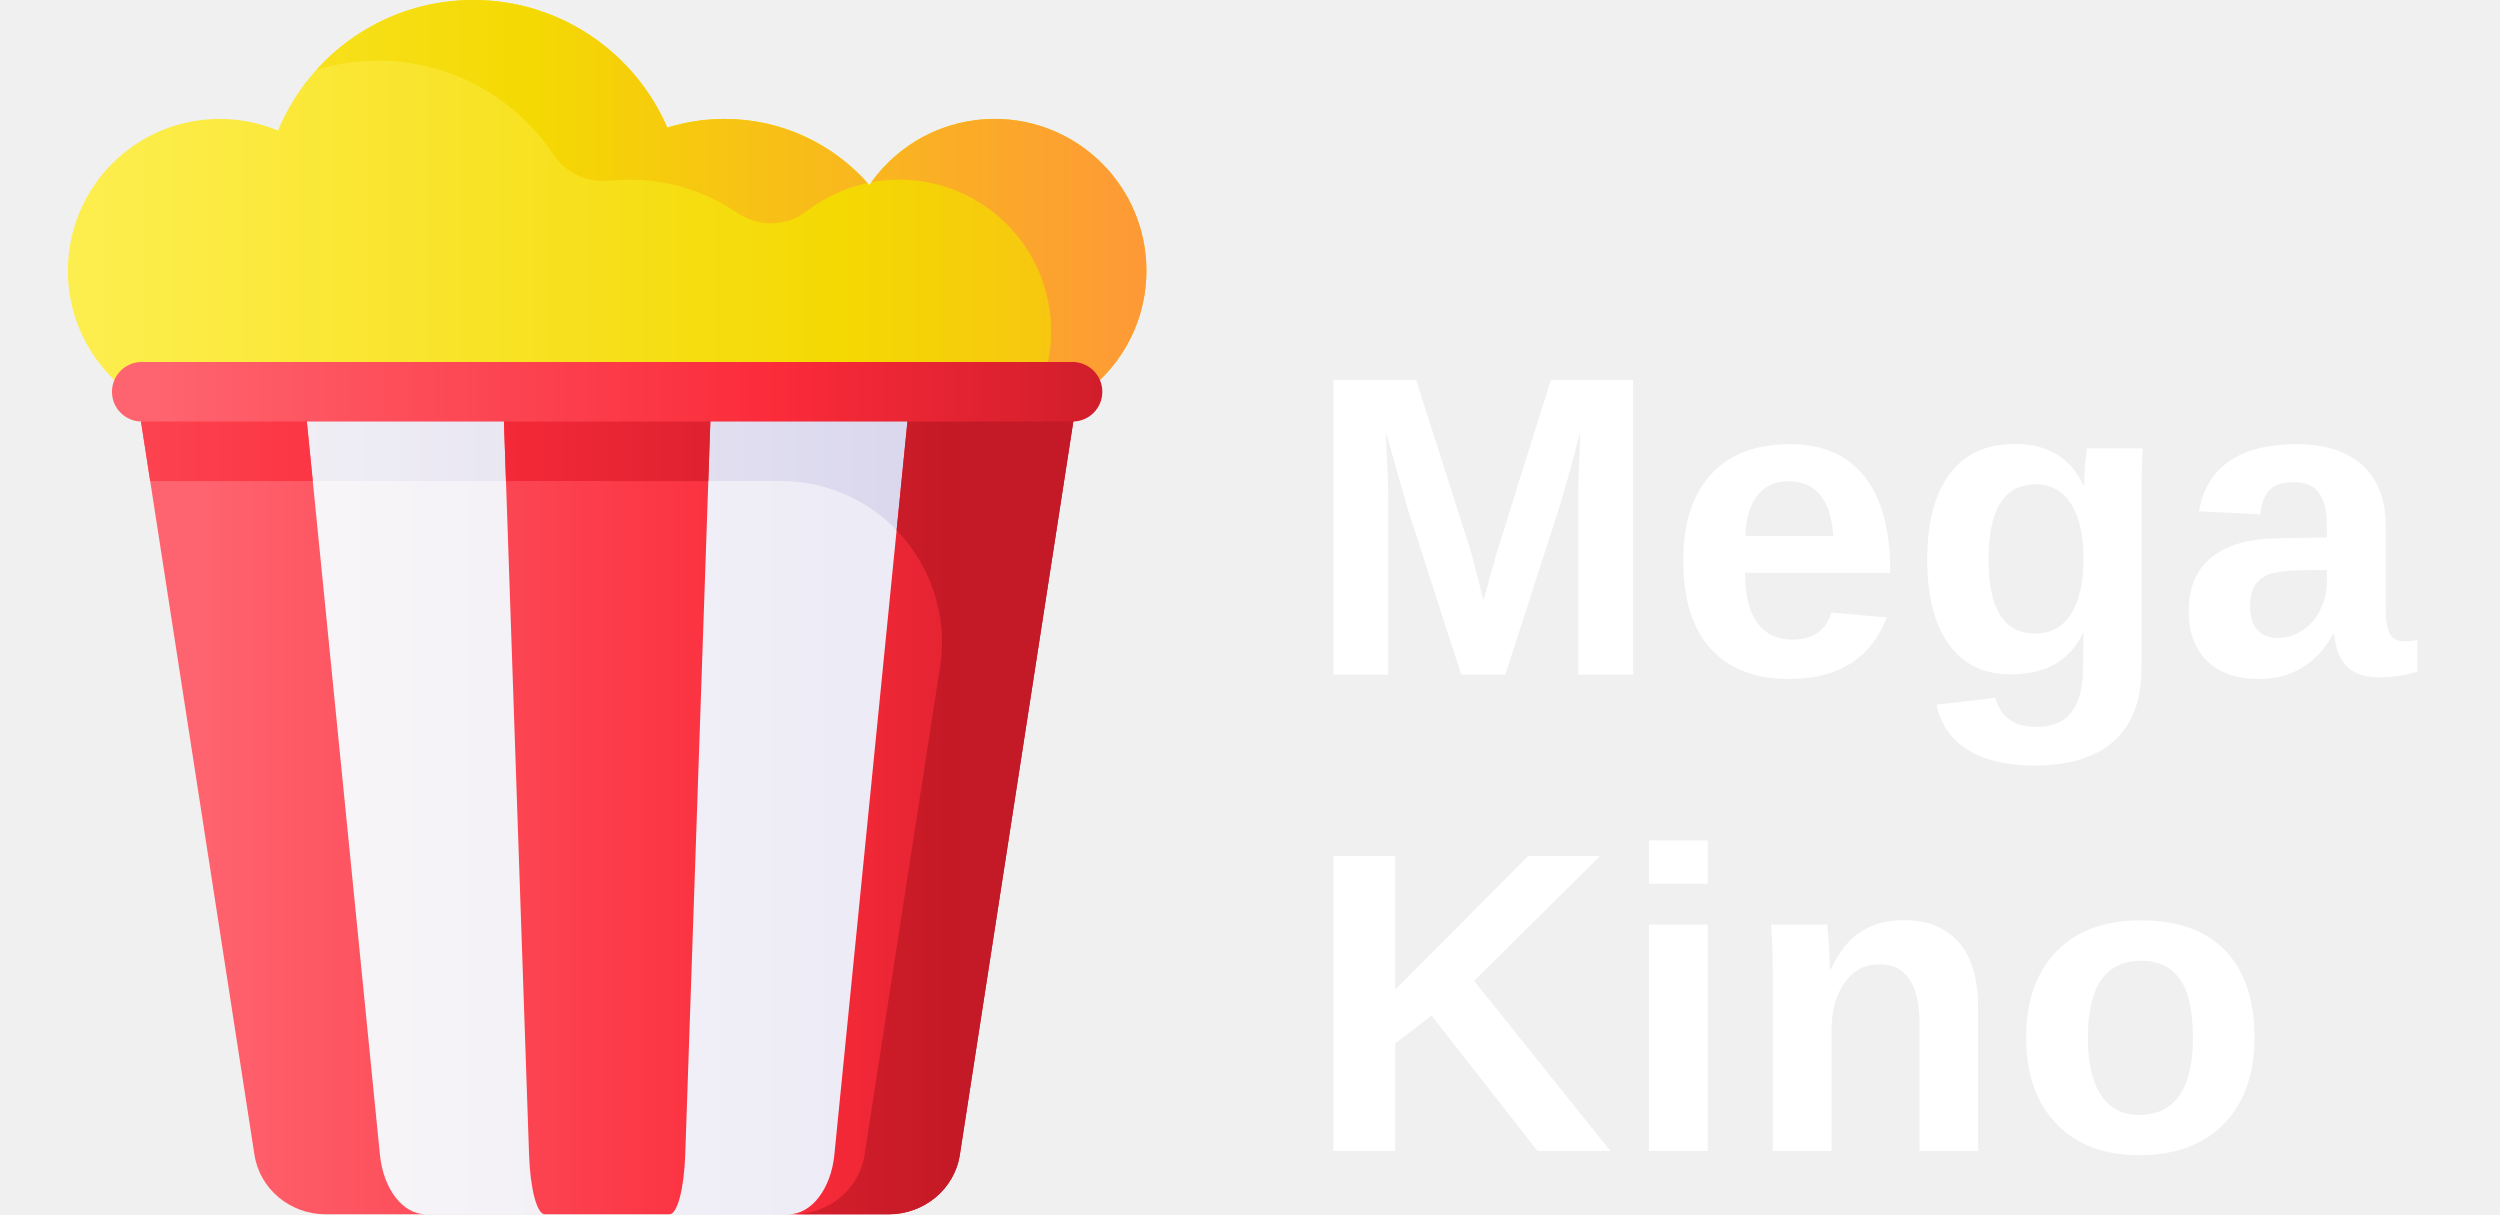
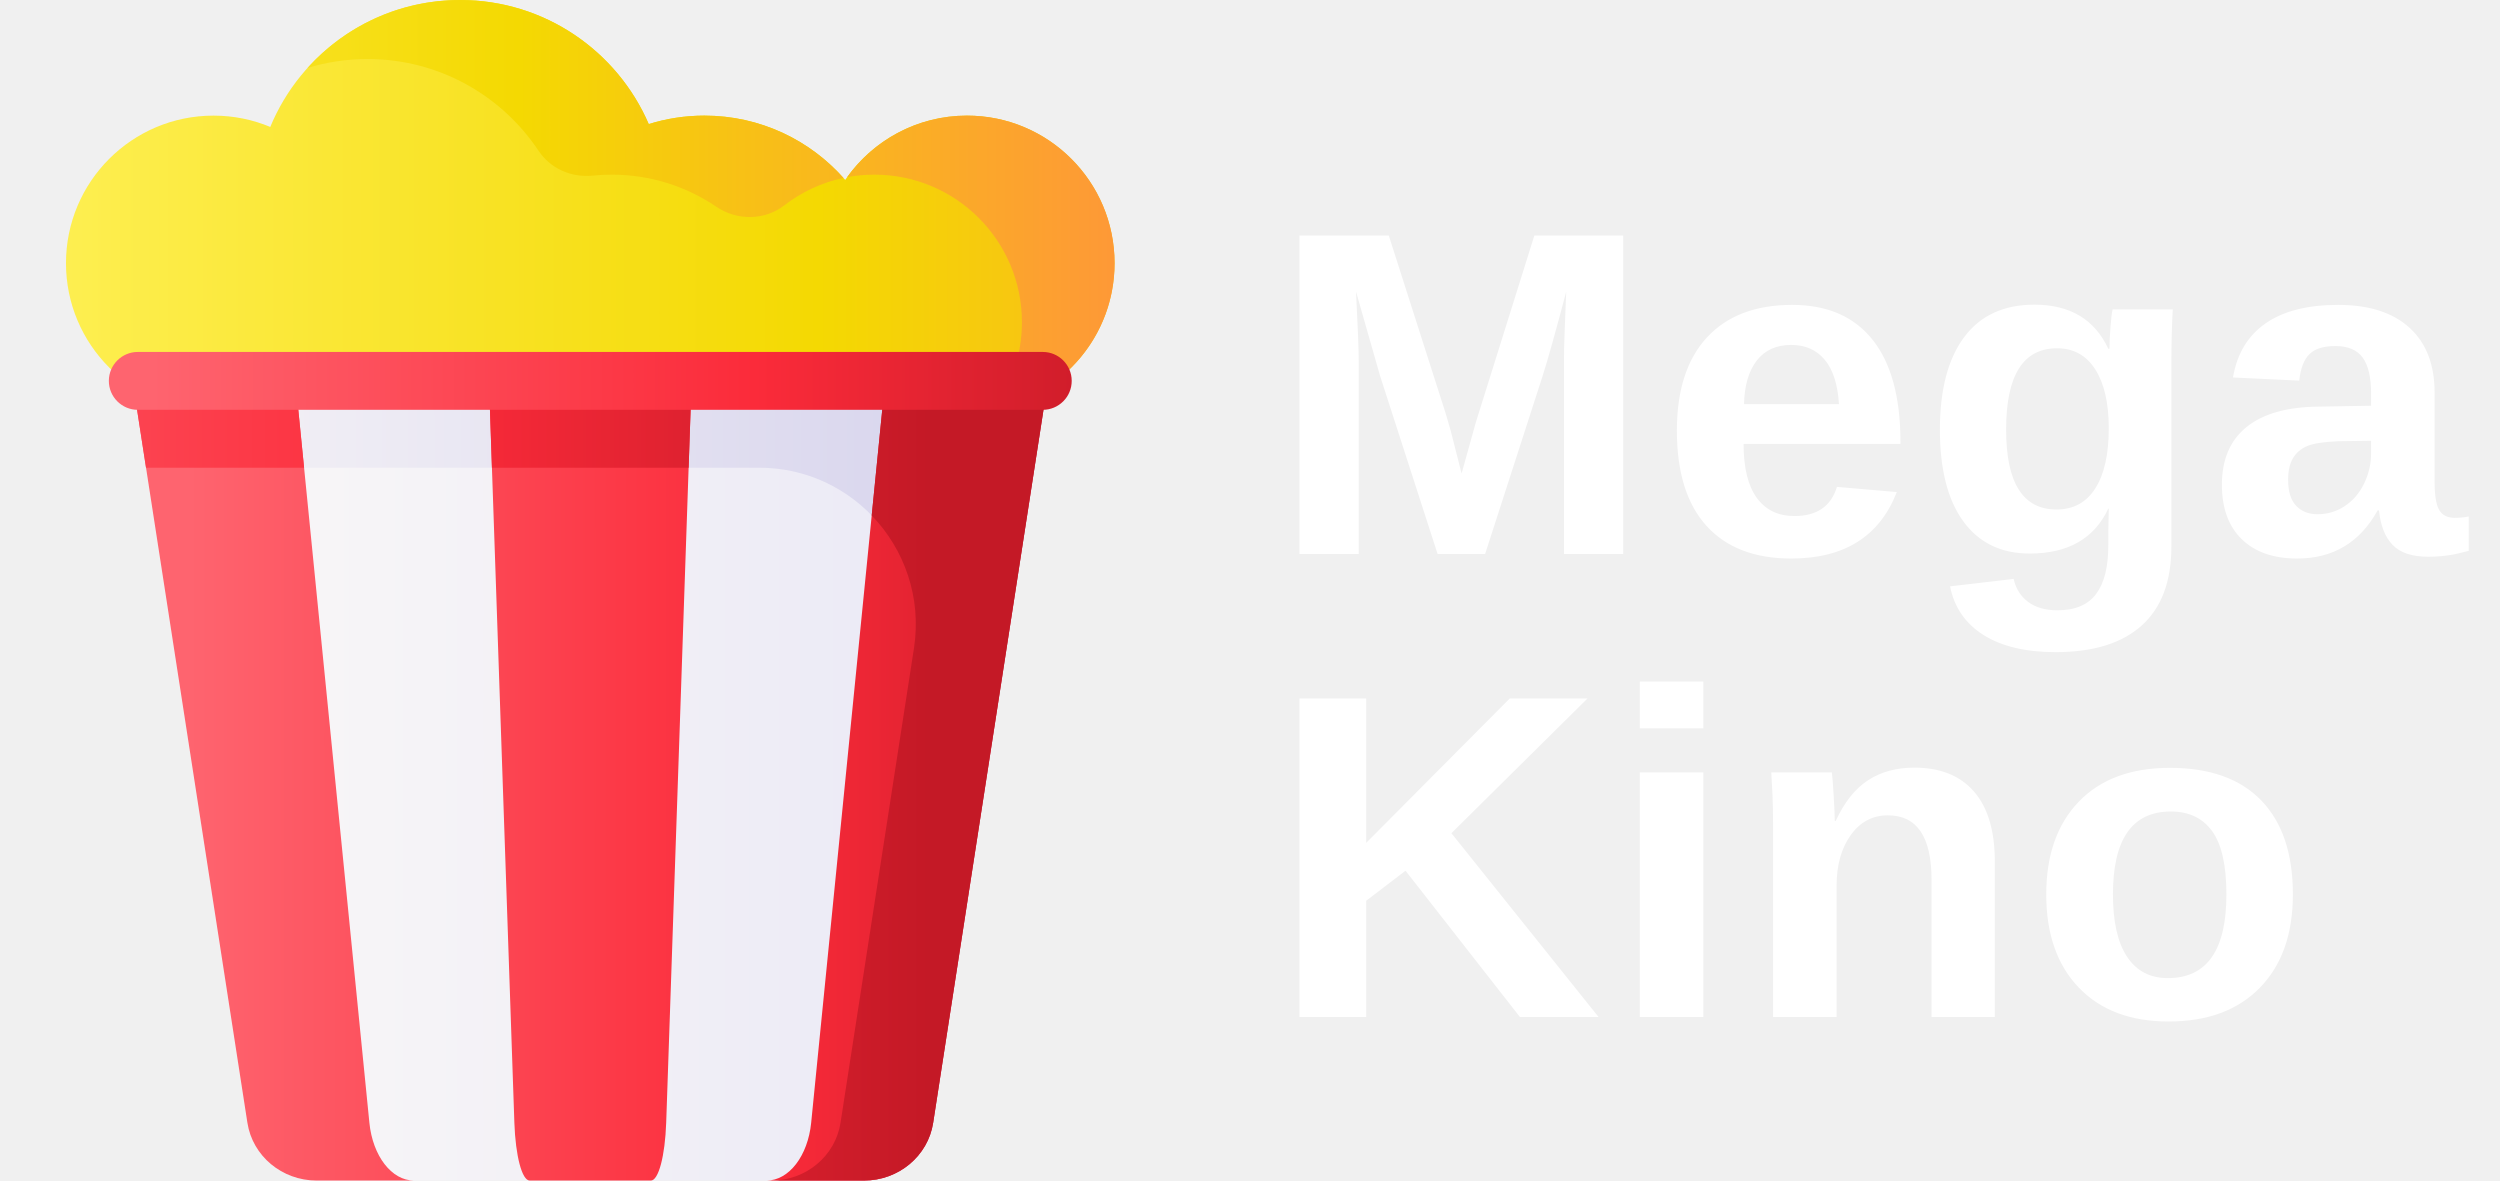
- <svg xmlns="http://www.w3.org/2000/svg" xmlns:xlink="http://www.w3.org/1999/xlink" id="Capa_1" enable-background="new 0 0 510 510" height="510" viewBox="0 0 1050 510" width="1050">
+ <svg xmlns="http://www.w3.org/2000/svg" xmlns:xlink="http://www.w3.org/1999/xlink" id="Capa_1" enable-background="new 0 0 510 510" height="510" viewBox="0 0 1080 510" width="1080">
  <linearGradient id="lg1">
    <stop offset="0" stop-color="#fef056" />
    <stop offset=".521" stop-color="#f4d902" />
    <stop offset="1" stop-color="#fe9738" />
  </linearGradient>
  <linearGradient id="SVGID_1_" gradientUnits="userSpaceOnUse" x1="4.232" x2="673.984" xlink:href="#lg1" y1="105.538" y2="105.538" />
  <linearGradient id="SVGID_2_" gradientUnits="userSpaceOnUse" x1="-64" x2="488.36" xlink:href="#lg1" y1="46.881" y2="46.881" />
  <linearGradient id="SVGID_3_" gradientUnits="userSpaceOnUse" x1="-64" x2="488.36" xlink:href="#lg1" y1="113.142" y2="113.142" />
  <linearGradient id="SVGID_4_" gradientUnits="userSpaceOnUse" x1="34.921" x2="487.594" y1="336.375" y2="336.375">
    <stop offset="0" stop-color="#f8f6f7" />
    <stop offset=".179" stop-color="#f8f6f7" />
    <stop offset="1" stop-color="#e7e6f5" />
  </linearGradient>
  <linearGradient id="SVGID_5_" gradientUnits="userSpaceOnUse" x1="34.921" x2="487.594" y1="336.375" y2="336.375">
    <stop offset="0" stop-color="#f8f6f7" />
    <stop offset="1" stop-color="#d1ceeb" />
  </linearGradient>
  <linearGradient id="lg2">
    <stop offset="0" stop-color="#fe646f" />
    <stop offset=".593" stop-color="#fb2b3a" />
    <stop offset="1" stop-color="#c41926" />
  </linearGradient>
  <linearGradient id="SVGID_6_" gradientUnits="userSpaceOnUse" x1="81.652" x2="498.405" xlink:href="#lg2" y1="336.375" y2="336.375" />
  <linearGradient id="SVGID_9_" gradientUnits="userSpaceOnUse" x1="-123" x2="401.421" xlink:href="#lg2" y1="182.4" y2="182.4" />
  <linearGradient id="SVGID_11_" gradientUnits="userSpaceOnUse" x1="-123" x2="401.421" xlink:href="#lg2" y1="336.375" y2="336.375" />
  <linearGradient id="SVGID_12_" gradientUnits="userSpaceOnUse" x1="65.744" x2="505" xlink:href="#lg2" y1="164.544" y2="164.544" />
  <g>
    <g>
      <path d="m417.747 49.947c-21.855 0-41.134 11.003-52.619 27.766-14.771-17.001-36.533-27.766-60.823-27.766-8.376 0-16.452 1.28-24.047 3.652-13.606-31.529-44.969-53.599-81.491-53.599-36.997 0-68.699 22.648-82.013 54.834-7.544-3.144-15.818-4.887-24.502-4.887-35.206 0-63.747 28.54-63.747 63.747s28.54 63.747 63.747 63.747c19.207 0 36.417-8.507 48.104-21.944 15.606 13.662 36.04 21.944 58.41 21.944 12.577 0 24.539-2.623 35.379-7.342 13.83 24.457 40.058 40.978 70.159 40.978 32.777 0 60.962-19.585 73.544-47.681 10.923 8.78 24.792 14.045 39.898 14.045 35.206 0 63.747-28.54 63.747-63.747s-28.539-63.747-63.746-63.747z" fill="url(#SVGID_1_)" />
      <g>
        <path d="m304.305 49.947c-8.376 0-16.452 1.28-24.047 3.652-13.606-31.529-44.969-53.599-81.491-53.599-26.162 0-49.667 11.335-65.904 29.349 8.19-2.495 16.878-3.847 25.884-3.847 30.846 0 58.011 15.743 73.908 39.631 5.119 7.693 14.169 11.674 23.361 10.736 2.719-.278 5.477-.42 8.269-.42 16.732 0 32.264 5.108 45.138 13.843 8.945 6.07 20.825 6.034 29.381-.573 7.401-5.715 16.092-9.839 25.563-11.86-14.752-16.504-36.183-26.912-60.062-26.912z" fill="url(#SVGID_2_)" />
        <path d="m417.747 49.947c-21.338 0-40.217 10.492-51.787 26.59 3.814-.712 7.746-1.088 11.767-1.088 35.206 0 63.747 28.54 63.747 63.747 0 13.862-4.439 26.681-11.953 37.141 29.579-5.526 51.973-31.461 51.973-62.643 0-35.206-28.54-63.747-63.747-63.747z" fill="url(#SVGID_3_)" />
      </g>
    </g>
    <path d="m57 162.75 49.87 322.278c2.222 14.354 14.933 24.972 29.895 24.972h236.469c14.962 0 27.674-10.618 29.895-24.972l49.871-322.278z" fill="url(#SVGID_4_)" />
    <path d="m453 162.75-49.87 322.28c-2.22 14.35-14.93 24.97-29.9 24.97h-40.02c14.97 0 27.68-10.62 29.9-24.97l31.713-204.935c6.348-41.024-25.385-78.045-66.897-78.045h-264.846l-6.08-39.3z" fill="url(#SVGID_5_)" />
    <g fill="url(#SVGID_6_)">
      <path d="m222.208 485.028c.492 14.354 3.306 24.972 6.618 24.972h52.349c3.312 0 6.126-10.618 6.618-24.972l11.04-322.278h-87.665z" />
      <path d="m159.573 485.028-32.128-322.278h-70.445l49.87 322.278c2.222 14.354 14.933 24.972 29.895 24.972h42.066c-9.638 0-17.827-10.618-19.258-24.972z" />
      <path d="m382.555 162.75-32.127 322.278c-1.431 14.354-9.62 24.972-19.259 24.972h42.066c14.962 0 27.674-10.618 29.895-24.972l49.87-322.278z" />
    </g>
    <g>
      <path d="m212.514 202.05h84.972l1.347-39.3h-87.666z" fill="url(#SVGID_9_)" />
      <path d="m57 162.75 6.081 39.3h68.282l-3.918-39.3z" fill="url(#SVGID_9_)" />
      <path d="m382.555 162.75-5.975 59.941c14.107 14.603 21.645 35.425 18.244 57.403l-31.714 204.936c-2.22 14.35-14.93 24.97-29.9 24.97h40.025c14.962 0 27.674-10.618 29.895-24.972l49.87-322.278z" fill="url(#SVGID_11_)" />
    </g>
    <path d="m450.478 152.044h-390.956c-6.903 0-12.5 5.597-12.5 12.5s5.597 12.5 12.5 12.5h390.957c6.903 0 12.5-5.597 12.5-12.5s-5.597-12.5-12.501-12.5z" fill="url(#SVGID_12_)" />
  </g>
-   <text x="548" y="221" dominant-baseline="central" font-family="Arial, Helvetica, sans-serif" font-size="180" font-weight="bold" letter-spacing="2" fill="#fff">Mega</text>
-   <text x="548" y="421" dominant-baseline="central" font-family="Arial, Helvetica, sans-serif" font-size="180" font-weight="bold" letter-spacing="2" fill="#fff">Kino</text>
+   <text x="548" y="170" dominant-baseline="central" font-family="Arial, Helvetica, sans-serif" font-size="200" font-weight="bold" letter-spacing="2" fill="#fff">Mega</text>
+   <text x="548" y="370" dominant-baseline="central" font-family="Arial, Helvetica, sans-serif" font-size="200" font-weight="bold" letter-spacing="2" fill="#fff">Kino</text>
</svg>
